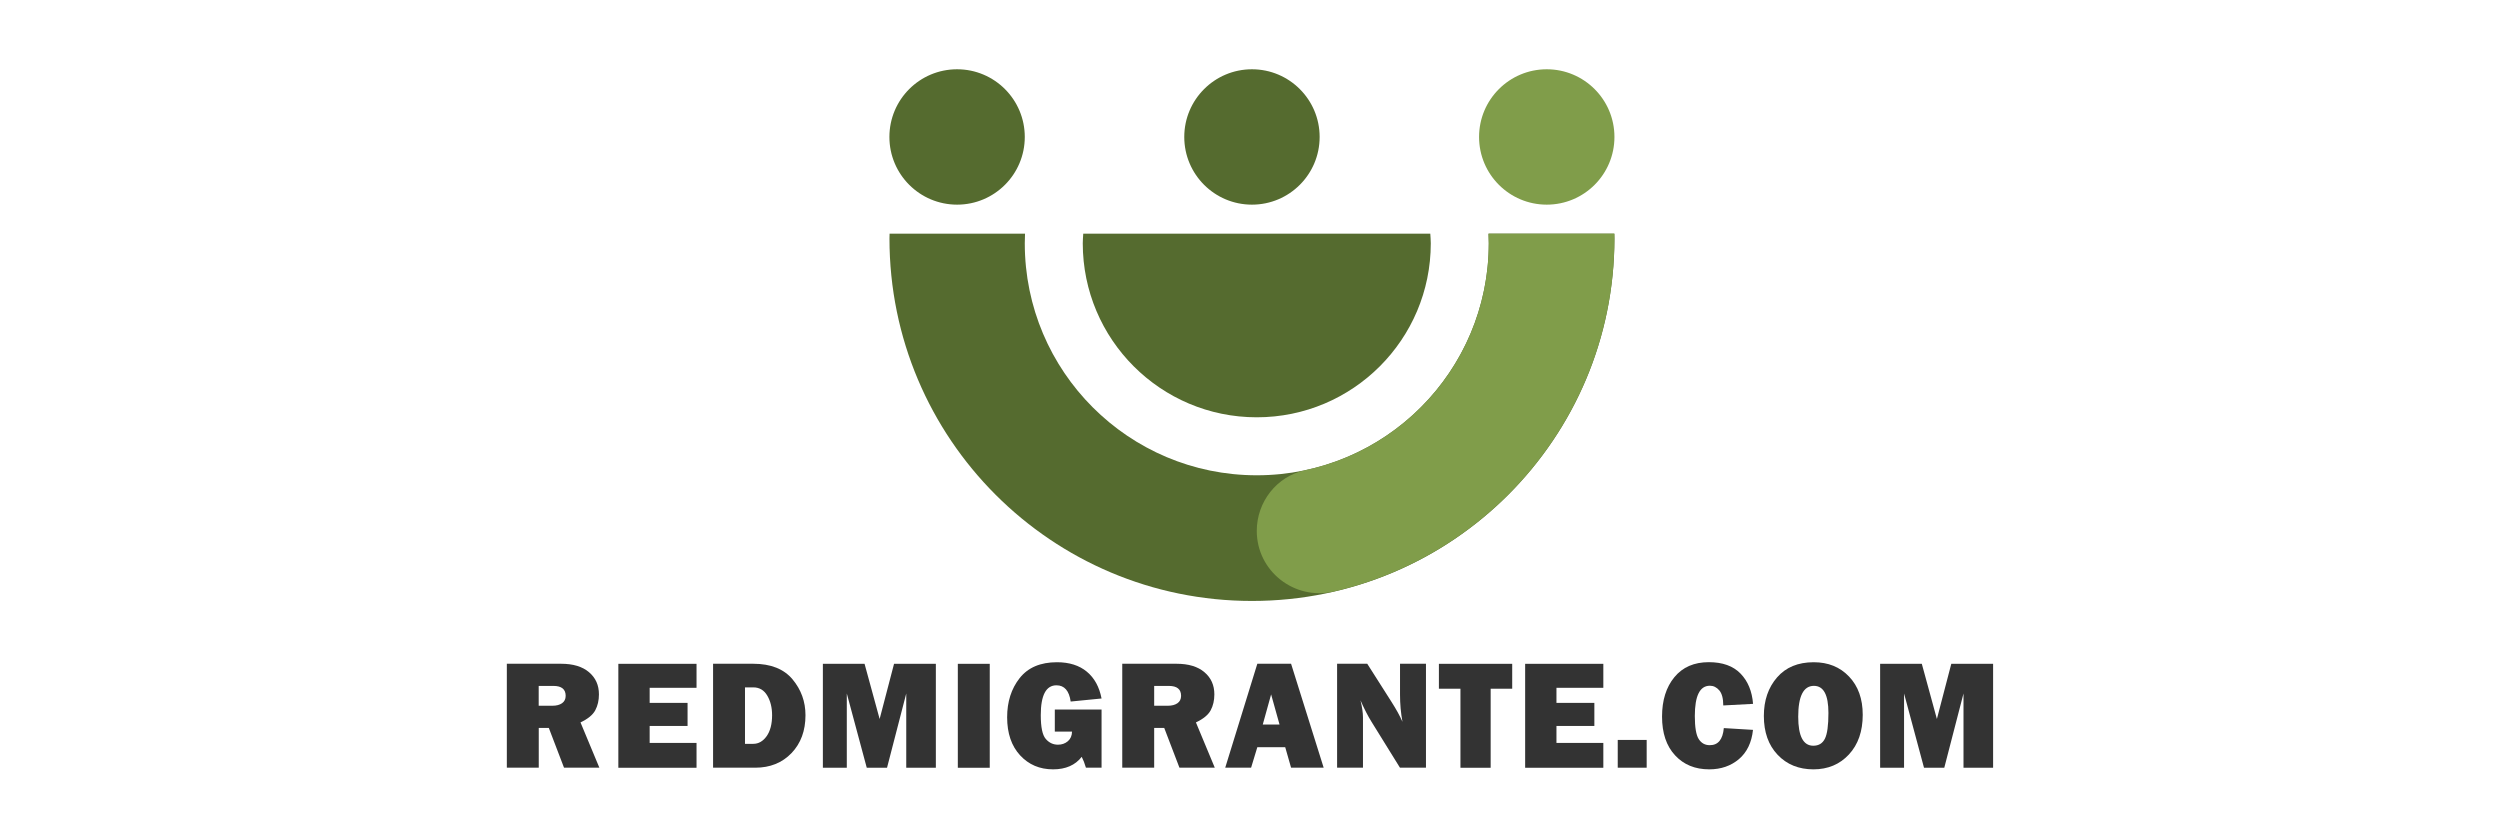
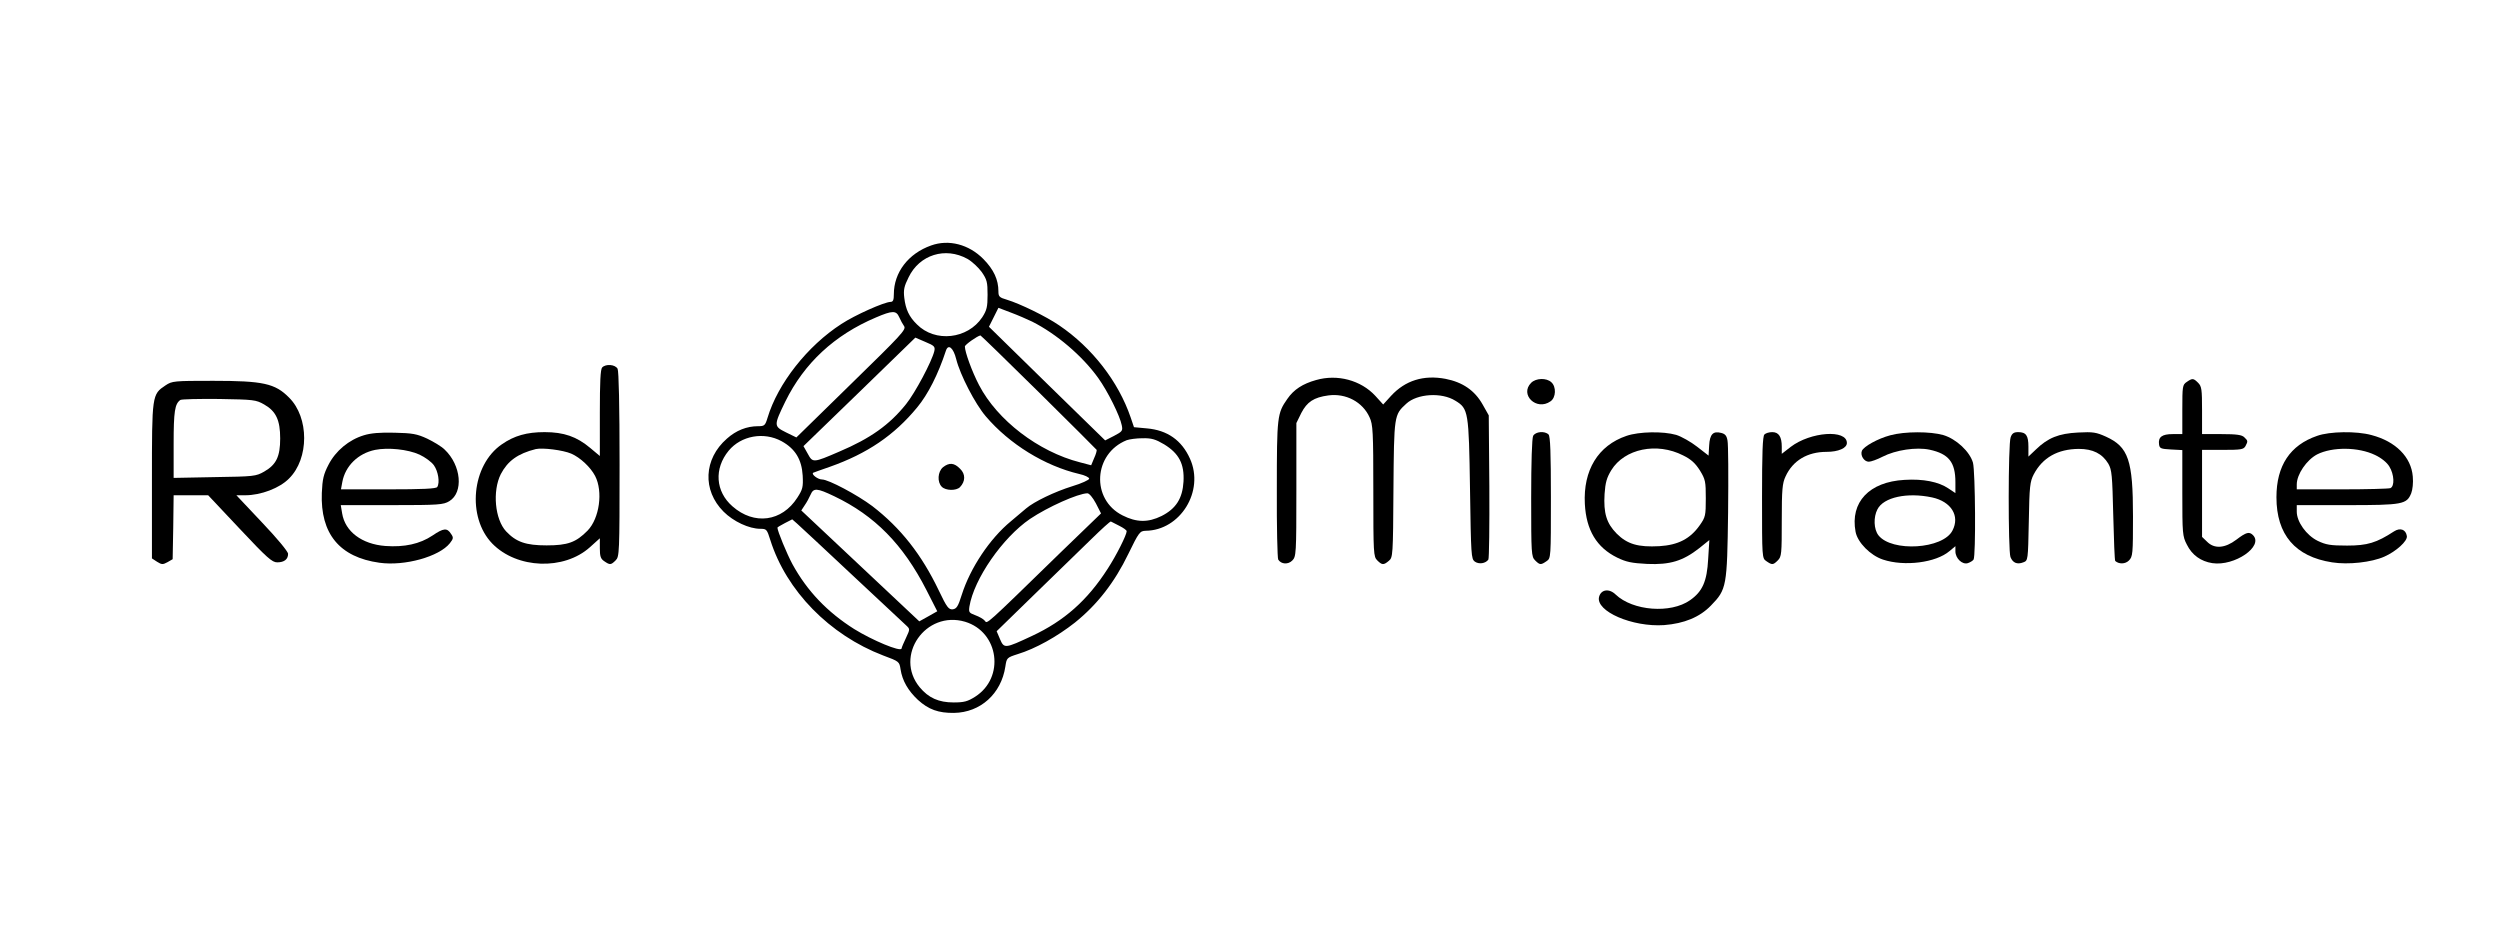
- <svg xmlns="http://www.w3.org/2000/svg" version="1.1" id="Capa_1" x="0px" y="0px" viewBox="0 0 4096 1374" style="enable-background:new 0 0 4096 1374;" xml:space="preserve">
-   <style type="text/css">
- 	.st0{fill:#333333;}
- 	.st1{fill:#556B2F;}
- 	.st2{fill:#809D4A;}
- </style>
-   <g>
-     <g>
-       <g>
-         <path class="st0" d="M982,1257.8h-57.9l-24.9-65.1h-16.5v65.1h-52.3v-170.3h88.9c19.6,0,34.9,4.6,45.7,13.8     c10.9,9.2,16.3,21.3,16.3,36.4c0,9.8-2,18.5-6,26c-4,7.5-12.1,14.2-24.2,19.9L982,1257.8z M882.7,1156.3H905     c6.6,0,11.9-1.4,15.8-4.1s6-6.8,6-12.1c0-10.9-6.7-16.3-20.1-16.3h-24.1V1156.3z" />
-         <path class="st0" d="M1141.2,1217.2v40.7h-128.1v-170.3h128.1v39.3h-76.8v24.7h62.1v37.8h-62.1v27.8H1141.2z" />
-         <path class="st0" d="M1168.3,1257.8v-170.3h65.9c28.6,0,50,8.5,64.2,25.4c14.2,17,21.3,36.6,21.3,58.9c0,25.4-7.6,46.1-22.9,62.1     c-15.3,15.9-35.1,23.9-59.4,23.9H1168.3z M1220.6,1218.7h13.6c8.6,0,15.9-4.2,21.9-12.6c5.9-8.4,8.9-19.8,8.9-34.3     c0-12.4-2.6-23.1-7.9-32.1c-5.3-9-12.9-13.5-22.9-13.5h-13.6V1218.7z" />
-         <path class="st0" d="M1533.3,1087.6v170.3h-48.5v-121.7l-31.5,121.7h-33.2l-32.7-121.7v121.7h-39.2v-170.3h68.3l24.7,90.4     l23.6-90.4H1533.3z" />
-         <path class="st0" d="M1621.6,1087.6v170.3h-52.3v-170.3H1621.6z" />
-         <path class="st0" d="M1804.8,1162.4v95.4h-25.6c-2.1-7.1-4.4-13-6.9-17.8c-10.6,13.6-26.2,20.5-46.9,20.5c-22,0-40-7.7-54.1-23     c-14.1-15.3-21.2-36.1-21.2-62.3c0-25.4,6.8-46.8,20.5-64.2c13.7-17.3,34-26,61.1-26c20.3,0,36.6,5.2,49,15.5     c12.4,10.3,20.4,24.9,24.1,43.9l-50.6,5c-2.5-17.7-10.3-26.6-23.3-26.6c-17.1,0-25.7,16.3-25.7,48.9c0,19.7,2.7,32.7,8.2,39     c5.5,6.3,12.1,9.4,20,9.4c6.3,0,11.7-1.9,16.2-5.7c4.4-3.8,6.7-9.1,6.8-15.7h-28.2v-36.2H1804.8z" />
-         <path class="st0" d="M1990.3,1257.8h-57.9l-24.9-65.1H1891v65.1h-52.3v-170.3h88.9c19.6,0,34.9,4.6,45.7,13.8     c10.9,9.2,16.3,21.3,16.3,36.4c0,9.8-2,18.5-6,26c-4,7.5-12.1,14.2-24.2,19.9L1990.3,1257.8z M1891,1156.3h22.3     c6.6,0,11.9-1.4,15.8-4.1s6-6.8,6-12.1c0-10.9-6.7-16.3-20.1-16.3H1891V1156.3z" />
-         <path class="st0" d="M2115.3,1257.8l-9.6-33.6H2060l-10.2,33.6h-42.4l52.6-170.3h55.3l53.4,170.3H2115.3z M2068.9,1187.1h27.5     l-13.8-49.4L2068.9,1187.1z" />
-         <path class="st0" d="M2336.2,1257.8h-42.5l-46.6-75.2c-6-9.6-12-21.4-18.1-35.2c2.7,11,4.1,20.3,4.1,27.9v82.5h-42.4v-170.3h49.4     l39.7,62.4c7.9,12.4,13.9,23.3,18,32.7c-2.7-14.6-4-29.4-4-44.7v-50.4h42.5V1257.8z" />
-         <path class="st0" d="M2442.3,1128.4v129.5h-49.5v-129.5h-35.3v-40.8h120.1v40.8H2442.3z" />
-         <path class="st0" d="M2626.9,1217.2v40.7h-128.1v-170.3h128.1v39.3h-76.8v24.7h62.1v37.8h-62.1v27.8H2626.9z" />
-         <path class="st0" d="M2697.9,1212.3v45.5h-47.4v-45.5H2697.9z" />
-         <path class="st0" d="M2824.3,1192.9l47.8,2.9c-2.2,20.9-10,36.9-23.1,48c-13.2,11.1-29.4,16.7-48.6,16.7c-23.1,0-41.8-7.6-56-23     c-14.2-15.3-21.3-36.4-21.3-63.4c0-26.7,6.7-48.2,20.2-64.6c13.5-16.4,32.3-24.6,56.4-24.6c22.5,0,39.9,6.2,52,18.7     c12.1,12.5,18.9,29,20.5,49.6l-48.8,2.6c0-11.4-2.2-19.6-6.5-24.7c-4.4-5.1-9.5-7.6-15.4-7.6c-16.5,0-24.7,16.5-24.7,49.6     c0,18.5,2.1,31.1,6.4,37.8c4.3,6.7,10.3,10,18,10C2814.9,1221,2822.6,1211.7,2824.3,1192.9z" />
-         <path class="st0" d="M2971.1,1260.5c-23.9,0-43.5-7.9-58.6-23.8c-15.1-15.9-22.6-37.1-22.6-63.7c0-25.4,7.2-46.5,21.6-63.1     c14.4-16.6,34.4-24.9,60.1-24.9c23.7,0,43,7.8,57.9,23.5c14.9,15.6,22.4,36.5,22.4,62.6c0,27-7.5,48.7-22.6,65     C3014.3,1252.3,2994.9,1260.5,2971.1,1260.5z M2970.9,1221.8c8.8,0,15.2-3.8,19-11.5c3.9-7.7,5.8-21.8,5.8-42.2     c0-29.6-7.9-44.4-23.8-44.4c-17.1,0-25.7,16.9-25.7,50.6C2946.2,1206,2954.4,1221.8,2970.9,1221.8z" />
-         <path class="st0" d="M3265.5,1087.6v170.3H3217v-121.7l-31.5,121.7h-33.2l-32.7-121.7v121.7h-39.2v-170.3h68.3l24.7,90.4     l23.6-90.4H3265.5z" />
-       </g>
-       <g>
-         <path class="st1" d="M1774.8,382.8c-0.3,5.3-0.8,10.5-0.8,15.8c0,157.4,127.6,285.1,285.1,285.1c157.4,0,285.1-127.6,285.1-285.1     c0-5.3-0.5-10.6-0.8-15.8H1774.8z" />
-         <path class="st1" d="M2438.8,382.8c0.2,5.3,0.4,10.5,0.4,15.8c0,209.9-170.2,380.1-380.1,380.1S1679,608.5,1679,398.6     c0-5.3,0.2-10.6,0.4-15.8h-221.9c0,2.6-0.2,5.3-0.2,7.9c0,328,265.9,593.9,593.9,593.9s593.9-265.9,593.9-593.9     c0-2.7-0.2-5.3-0.2-7.9H2438.8z" />
-         <path class="st1" d="M1679,224.4c0,61.2-49.6,110.9-110.9,110.9c-61.2,0-110.9-49.6-110.9-110.9s49.6-110.9,110.9-110.9     C1629.4,113.5,1679,163.2,1679,224.4z" />
-         <circle class="st1" cx="2051.2" cy="224.4" r="110.9" />
-         <circle class="st2" cx="2534.2" cy="224.4" r="110.9" />
-         <path class="st2" d="M2644.9,382.8h-206.1c0.2,5.3,0.4,10.5,0.4,15.8c0,182.8-129,335.4-300.9,371.8     c-46.5,9.9-79.2,51.9-79.2,99.4v0c0,66,61.6,114.2,125.9,99.4c266-61.2,463.7-301,460-586.4C2645,382.9,2645,382.8,2644.9,382.8z     " />
-       </g>
-     </g>
+ <svg xmlns="http://www.w3.org/2000/svg" version="1.0" width="1267pt" height="471pt" viewBox="0 0 1267 471" preserveAspectRatio="xMidYMid meet">
+   <g transform="translate(0,471) scale(0.1,-0.1)" fill="#000000" stroke="none">
+     <path d="M4719 3466 c-116 -41 -189 -137 -189 -247 0 -30 -4 -39 -17 -39 -32 -1 -179 -66 -249 -112 -172 -111 -322 -302 -374 -475 -12 -40 -16 -43 -48 -43 -57 0 -111 -21 -158 -63 -118 -103 -125 -262 -17 -370 50 -50 129 -87 187 -87 31 0 33 -3 50 -57 81 -257 300 -481 572 -585 81 -30 82 -31 88 -70 9 -58 38 -108 88 -155 54 -49 104 -67 183 -66 134 2 239 97 260 234 7 45 7 46 63 64 89 27 200 89 290 160 113 91 201 204 270 347 54 111 59 117 88 118 176 2 299 201 225 365 -42 94 -115 145 -219 154 l-65 6 -17 50 c-62 181 -195 353 -362 466 -67 46 -199 110 -265 130 -38 11 -43 16 -43 42 0 60 -24 111 -76 164 -74 75 -176 101 -265 69z m184 -68 c23 -13 55 -43 72 -66 27 -39 30 -52 30 -116 0 -62 -4 -78 -27 -114 -74 -111 -239 -129 -331 -36 -40 39 -57 76 -64 134 -5 41 -1 59 22 105 55 114 186 155 298 93z m328 -318 c123 -62 254 -173 335 -286 48 -67 110 -192 119 -239 6 -28 3 -32 -39 -54 l-45 -23 -295 288 -294 288 24 48 24 48 63 -24 c35 -13 83 -34 108 -46z m-674 23 c7 -16 18 -36 25 -46 12 -17 -15 -45 -267 -291 l-279 -273 -53 26 c-62 31 -62 34 -3 156 96 195 249 337 459 426 84 36 103 36 118 2z m707 -380 c160 -158 292 -290 294 -293 1 -4 -4 -23 -13 -42 l-15 -36 -57 15 c-211 54 -419 214 -511 391 -36 69 -72 168 -72 196 0 9 64 54 79 56 2 0 135 -129 295 -287z m-529 207 c-13 -53 -97 -211 -143 -268 -84 -105 -181 -174 -339 -241 -132 -57 -134 -57 -159 -11 l-22 39 284 275 283 275 51 -22 c46 -19 50 -24 45 -47z m111 -40 c20 -80 96 -227 150 -290 120 -141 299 -251 473 -292 28 -6 51 -17 51 -24 0 -6 -38 -24 -85 -38 -90 -28 -194 -78 -235 -113 -14 -12 -49 -41 -77 -65 -107 -88 -206 -237 -249 -373 -18 -58 -26 -70 -45 -73 -21 -2 -30 9 -71 95 -87 182 -193 317 -337 428 -76 57 -222 135 -255 135 -21 0 -55 26 -45 34 2 1 40 15 84 30 190 67 327 160 443 301 55 66 107 169 146 288 12 36 38 14 52 -43z m-885 -416 c69 -38 102 -92 107 -174 3 -59 0 -70 -27 -112 -78 -122 -219 -141 -329 -44 -86 75 -94 191 -19 282 63 76 178 97 268 48z m1939 -16 c75 -46 103 -99 98 -189 -5 -85 -38 -137 -111 -174 -69 -34 -127 -33 -198 3 -161 81 -148 313 21 381 14 5 50 10 80 10 46 1 66 -5 110 -31z m-1672 -263 c205 -98 349 -244 467 -475 l55 -108 -46 -26 -45 -25 -299 281 -299 281 17 26 c10 14 23 38 30 54 15 35 32 34 120 -8z m1326 -36 l26 -51 -203 -196 c-392 -382 -373 -364 -386 -348 -7 9 -29 21 -48 28 -32 12 -34 15 -30 44 23 140 168 349 307 444 91 61 243 129 291 130 9 0 27 -21 43 -51z m-1234 -364 c140 -131 263 -246 274 -256 18 -17 18 -18 -2 -61 -11 -23 -22 -48 -23 -55 -5 -18 -148 42 -240 99 -136 86 -238 192 -313 329 -28 52 -76 168 -76 185 0 2 17 12 38 23 l37 19 25 -22 c14 -12 140 -130 280 -261z m1353 250 c20 -10 37 -22 37 -27 0 -19 -53 -124 -96 -190 -103 -161 -221 -265 -384 -341 -137 -64 -141 -65 -162 -16 l-17 40 192 187 c106 103 235 228 287 279 52 51 97 92 100 90 3 -1 22 -11 43 -22z m-782 -486 c172 -52 203 -283 51 -380 -38 -24 -56 -29 -109 -29 -76 0 -127 23 -172 77 -131 159 30 391 230 332z" />
+     <path d="M4779 2342 c-27 -23 -30 -75 -6 -99 20 -20 73 -21 92 -2 28 29 29 66 1 93 -30 31 -55 33 -87 8z" />
+     <path d="M3052 2848 c-9 -9 -12 -74 -12 -231 l0 -218 -49 41 c-68 57 -133 80 -231 80 -90 0 -154 -18 -217 -62 -153 -105 -178 -369 -48 -503 125 -128 363 -137 495 -18 l50 45 0 -51 c0 -40 4 -53 22 -65 29 -20 34 -20 58 4 19 19 20 33 20 486 0 302 -4 472 -10 485 -12 22 -59 26 -78 7z m-157 -437 c46 -20 98 -69 121 -113 41 -79 22 -215 -38 -277 -59 -60 -101 -75 -208 -75 -105 0 -154 17 -205 71 -57 61 -70 204 -27 290 35 67 86 104 177 127 35 8 138 -5 180 -23z" />
+     <path d="M6670 2784 c-68 -19 -113 -48 -146 -96 -51 -73 -53 -88 -53 -458 -1 -190 3 -350 7 -356 15 -24 50 -26 71 -5 20 20 21 32 21 359 l0 338 25 51 c29 56 63 79 137 89 89 12 174 -33 209 -111 17 -36 19 -72 19 -372 0 -320 1 -334 20 -353 24 -24 32 -25 59 -2 20 17 21 26 23 362 3 377 3 377 65 434 55 51 179 59 249 15 66 -40 68 -55 74 -447 5 -336 6 -354 24 -368 21 -15 55 -10 69 10 4 6 6 173 5 371 l-3 360 -31 55 c-40 71 -101 113 -188 130 -111 21 -204 -8 -276 -86 l-40 -44 -40 44 c-73 79 -192 111 -300 80z" />
+     <path d="M7760 2770 c-60 -60 27 -144 98 -94 28 19 30 74 4 97 -25 23 -78 21 -102 -3z" />
+     <path d="M11082 2774 c-21 -14 -22 -22 -22 -140 l0 -124 -49 0 c-54 0 -74 -15 -69 -52 3 -21 9 -23 61 -26 l57 -3 0 -217 c0 -206 1 -220 23 -262 26 -53 71 -85 129 -94 113 -17 262 86 206 142 -19 19 -34 15 -84 -23 -58 -44 -112 -48 -149 -10 l-25 24 0 221 0 220 105 0 c93 0 105 2 115 19 13 25 13 27 -6 45 -12 12 -38 16 -115 16 l-99 0 0 120 c0 107 -2 122 -20 140 -24 24 -29 24 -58 4z" />
+     <path d="M839 2757 c-69 -46 -69 -47 -69 -484 l0 -393 26 -17 c24 -15 29 -15 53 -2 l26 15 3 162 2 162 88 0 87 0 160 -170 c139 -148 164 -170 190 -170 36 0 55 16 55 43 0 12 -56 79 -131 158 l-131 139 45 0 c79 0 174 36 222 85 102 101 102 309 0 410 -71 72 -132 85 -385 85 -199 0 -208 -1 -241 -23z m500 -97 c60 -34 81 -80 81 -172 0 -92 -20 -133 -81 -168 -42 -24 -52 -25 -251 -28 l-208 -4 0 172 c0 166 6 203 34 223 6 4 94 6 196 5 176 -3 187 -4 229 -28z" />
+     <path d="M1844 2504 c-76 -23 -143 -79 -179 -149 -25 -48 -31 -73 -34 -143 -8 -207 90 -326 292 -354 128 -18 303 31 357 99 18 23 19 29 6 47 -20 32 -38 30 -94 -8 -64 -43 -143 -60 -239 -53 -119 9 -204 73 -219 165 l-7 42 259 0 c239 0 261 2 291 20 73 44 61 182 -24 262 -15 15 -55 39 -88 55 -52 24 -75 28 -165 30 -73 2 -121 -2 -156 -13z m282 -98 c28 -13 61 -37 73 -54 22 -31 31 -88 17 -110 -5 -9 -76 -12 -248 -12 l-240 0 7 38 c15 80 79 144 166 162 65 13 166 3 225 -24z" />
+     <path d="M7770 2501 c-6 -12 -10 -131 -10 -315 0 -283 1 -297 20 -316 24 -24 29 -24 58 -4 22 15 22 16 22 323 0 225 -3 310 -12 319 -19 19 -66 15 -78 -7z" />
+     <path d="M8243 2501 c-144 -49 -220 -174 -211 -345 7 -133 60 -221 164 -272 45 -22 73 -28 152 -32 116 -5 181 15 264 80 l51 41 -6 -96 c-6 -114 -29 -165 -92 -209 -98 -69 -290 -54 -377 29 -33 32 -74 26 -84 -12 -18 -73 169 -154 330 -143 101 8 180 40 237 99 80 82 82 96 87 473 2 182 1 345 -3 363 -4 25 -12 34 -32 39 -41 11 -58 -7 -61 -64 l-3 -51 -58 45 c-32 25 -80 52 -106 60 -66 19 -188 17 -252 -5z m287 -99 c41 -20 62 -40 85 -76 28 -46 30 -56 30 -142 0 -87 -2 -95 -30 -135 -49 -70 -110 -101 -205 -107 -108 -6 -163 10 -217 64 -51 52 -67 103 -61 201 4 58 11 82 34 120 67 109 231 143 364 75z" />
+     <path d="M8942 2508 c-9 -9 -12 -94 -12 -319 0 -307 0 -308 22 -323 29 -20 34 -20 58 4 19 19 20 33 20 203 0 156 3 188 19 222 37 81 111 125 208 125 60 0 103 19 103 45 0 70 -184 57 -285 -20 l-45 -35 0 36 c0 50 -15 74 -48 74 -16 0 -33 -5 -40 -12z" />
+     <path d="M9580 2504 c-64 -17 -135 -57 -144 -79 -9 -23 11 -55 35 -55 11 0 42 11 69 25 68 35 172 50 239 36 97 -21 131 -63 131 -165 l0 -55 -36 24 c-49 33 -127 49 -222 43 -179 -10 -276 -113 -248 -263 10 -54 75 -120 139 -141 108 -36 268 -16 337 43 l30 25 0 -26 c0 -36 35 -69 63 -60 12 4 25 12 29 18 12 18 9 446 -3 491 -16 56 -84 120 -150 140 -66 19 -196 19 -269 -1z m212 -315 c97 -21 142 -94 103 -168 -48 -94 -307 -110 -375 -24 -24 31 -26 92 -5 132 31 61 151 87 277 60z" />
+     <path d="M10190 2494 c-13 -32 -13 -574 -1 -607 12 -30 34 -39 65 -27 24 9 24 9 28 207 3 179 6 202 25 239 45 85 121 128 228 129 72 0 119 -24 150 -75 18 -32 20 -57 25 -262 3 -124 7 -228 10 -231 19 -17 51 -16 69 2 20 20 21 33 21 224 0 285 -23 352 -137 404 -49 22 -65 25 -141 21 -99 -5 -153 -27 -214 -86 l-38 -36 0 50 c0 57 -12 74 -52 74 -21 0 -31 -6 -38 -26z" />
+     <path d="M11743 2501 c-137 -47 -206 -151 -206 -311 0 -190 95 -301 282 -330 82 -13 200 0 265 29 59 26 118 79 114 104 -5 34 -34 44 -65 24 -89 -58 -135 -72 -238 -72 -85 0 -107 4 -149 24 -57 28 -106 96 -106 148 l0 33 255 0 c282 0 302 4 325 60 7 18 11 53 8 85 -8 99 -87 178 -209 210 -76 21 -212 19 -276 -4z m294 -97 c32 -15 60 -38 72 -58 25 -40 28 -101 5 -110 -9 -3 -119 -6 -245 -6 l-229 0 0 25 c0 51 50 124 103 152 77 39 209 38 294 -3z" />
  </g>
</svg>
